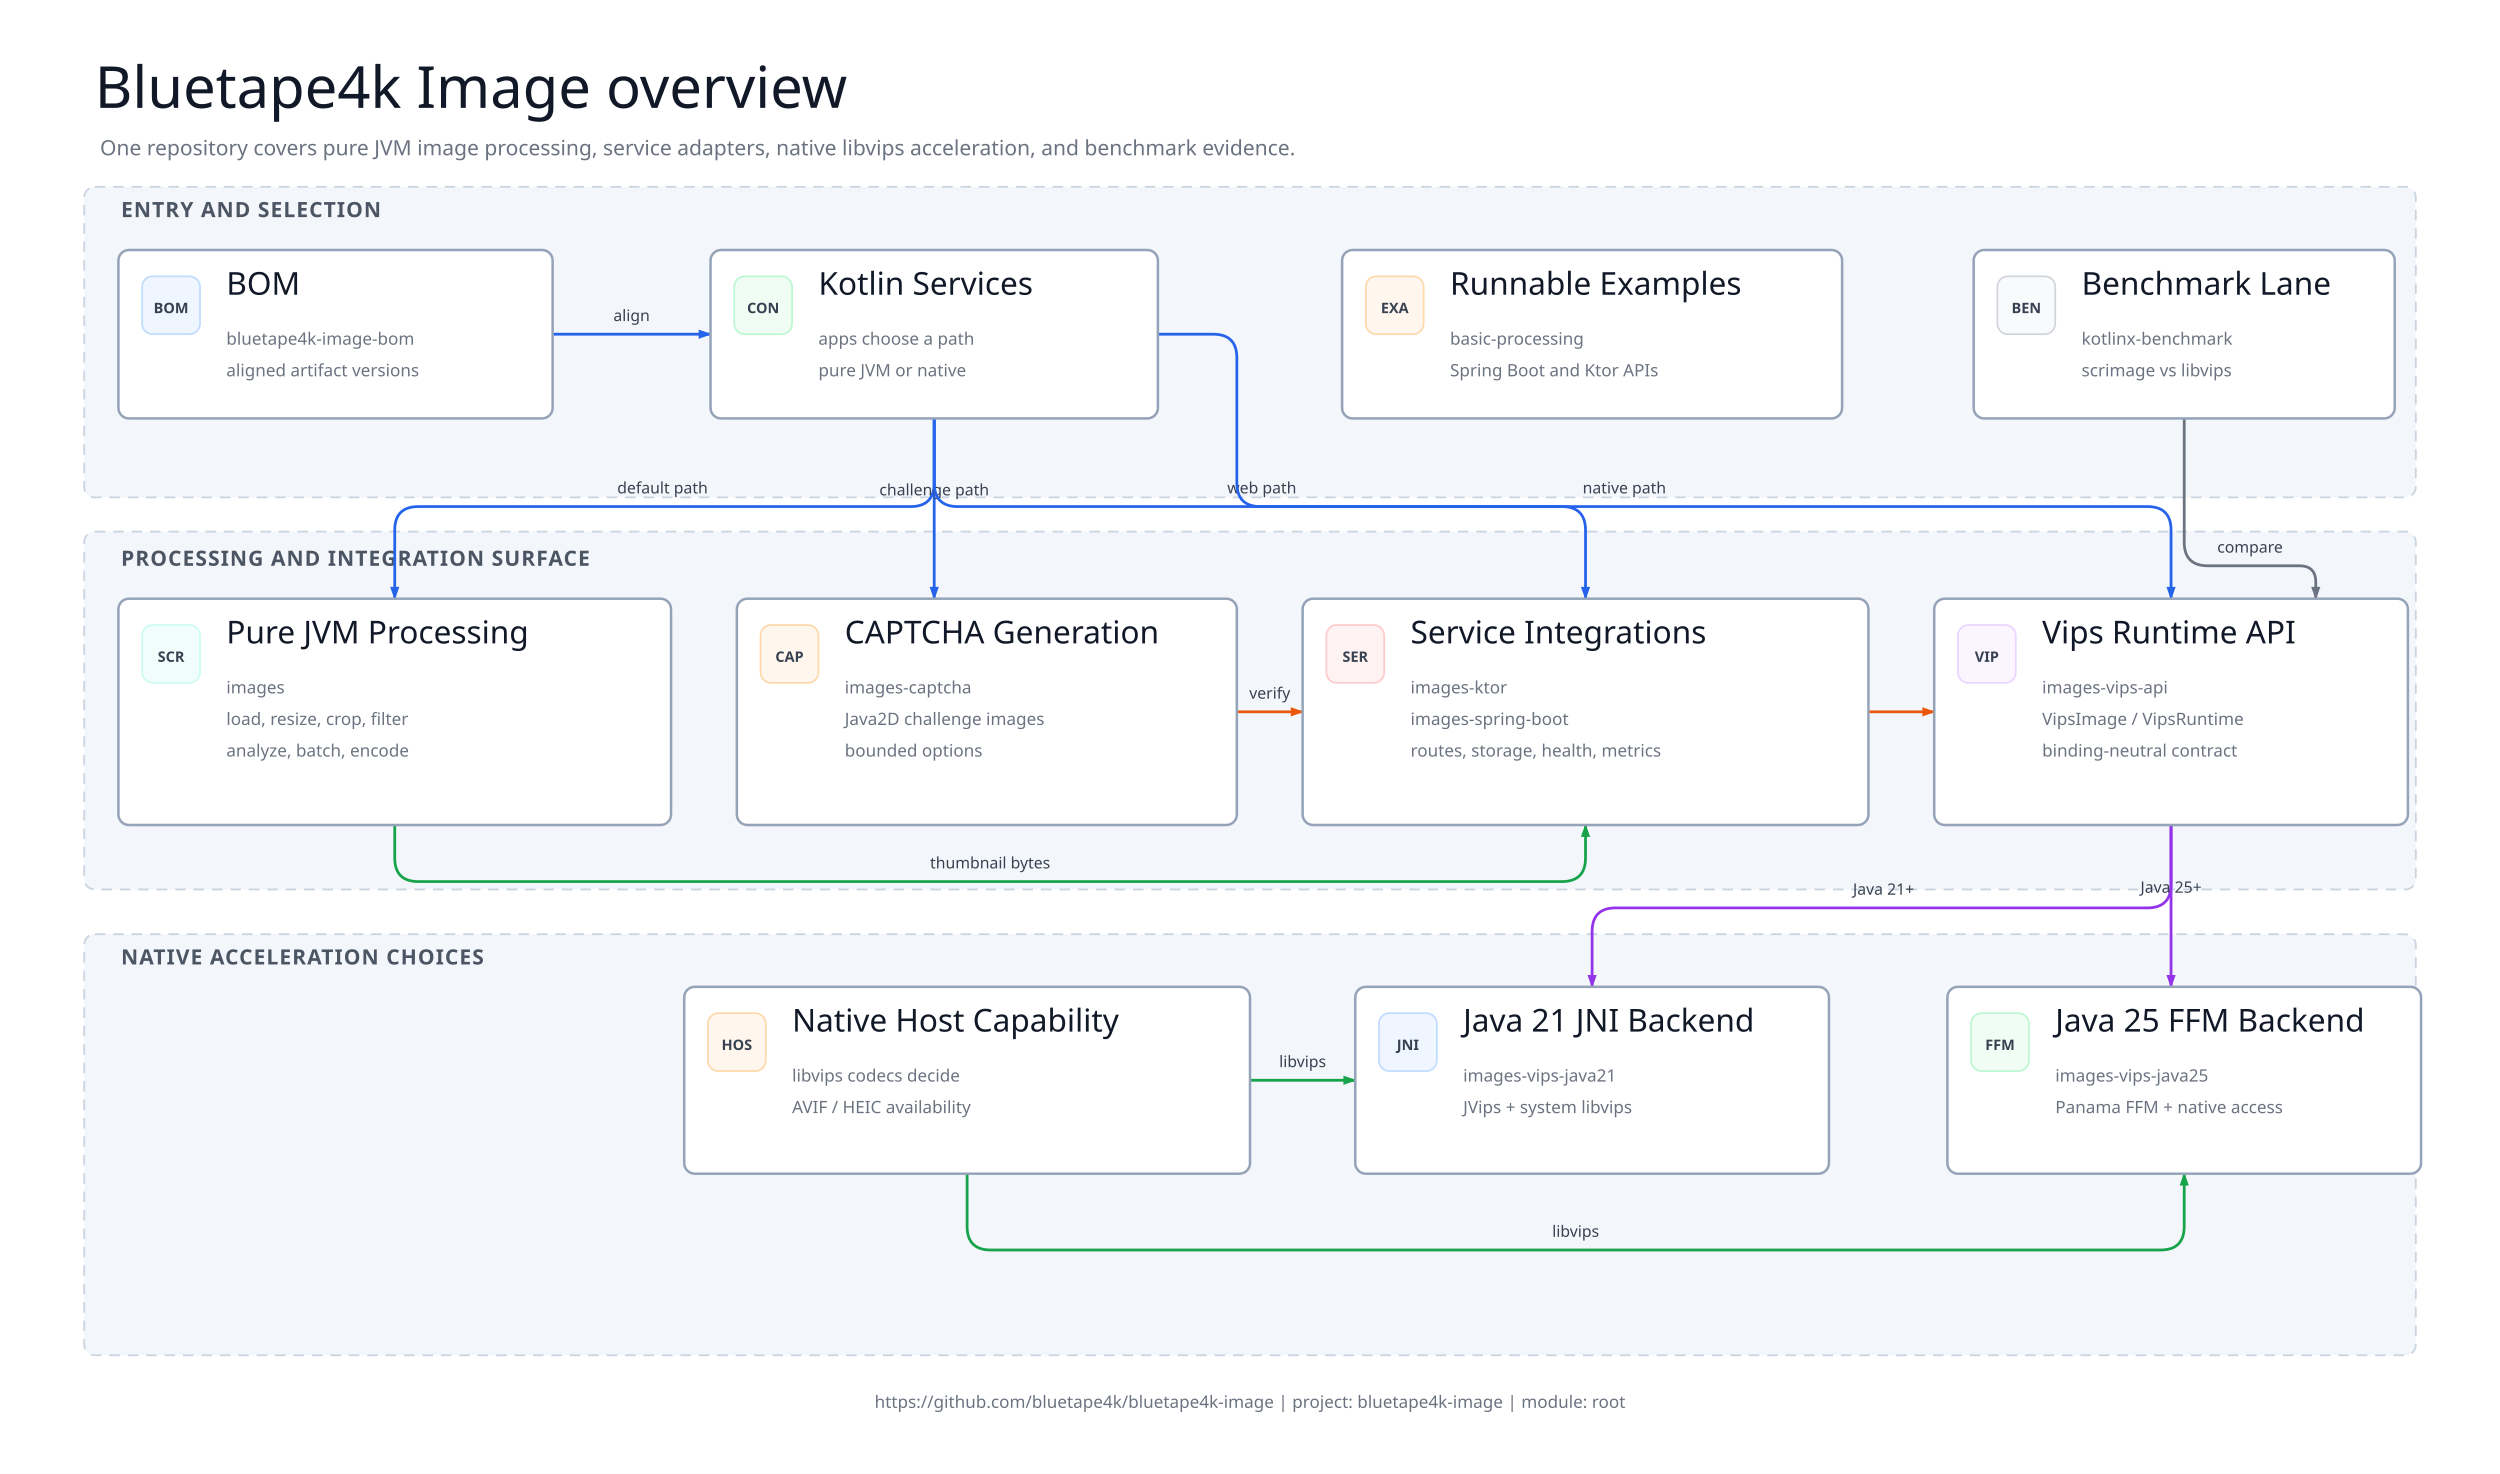
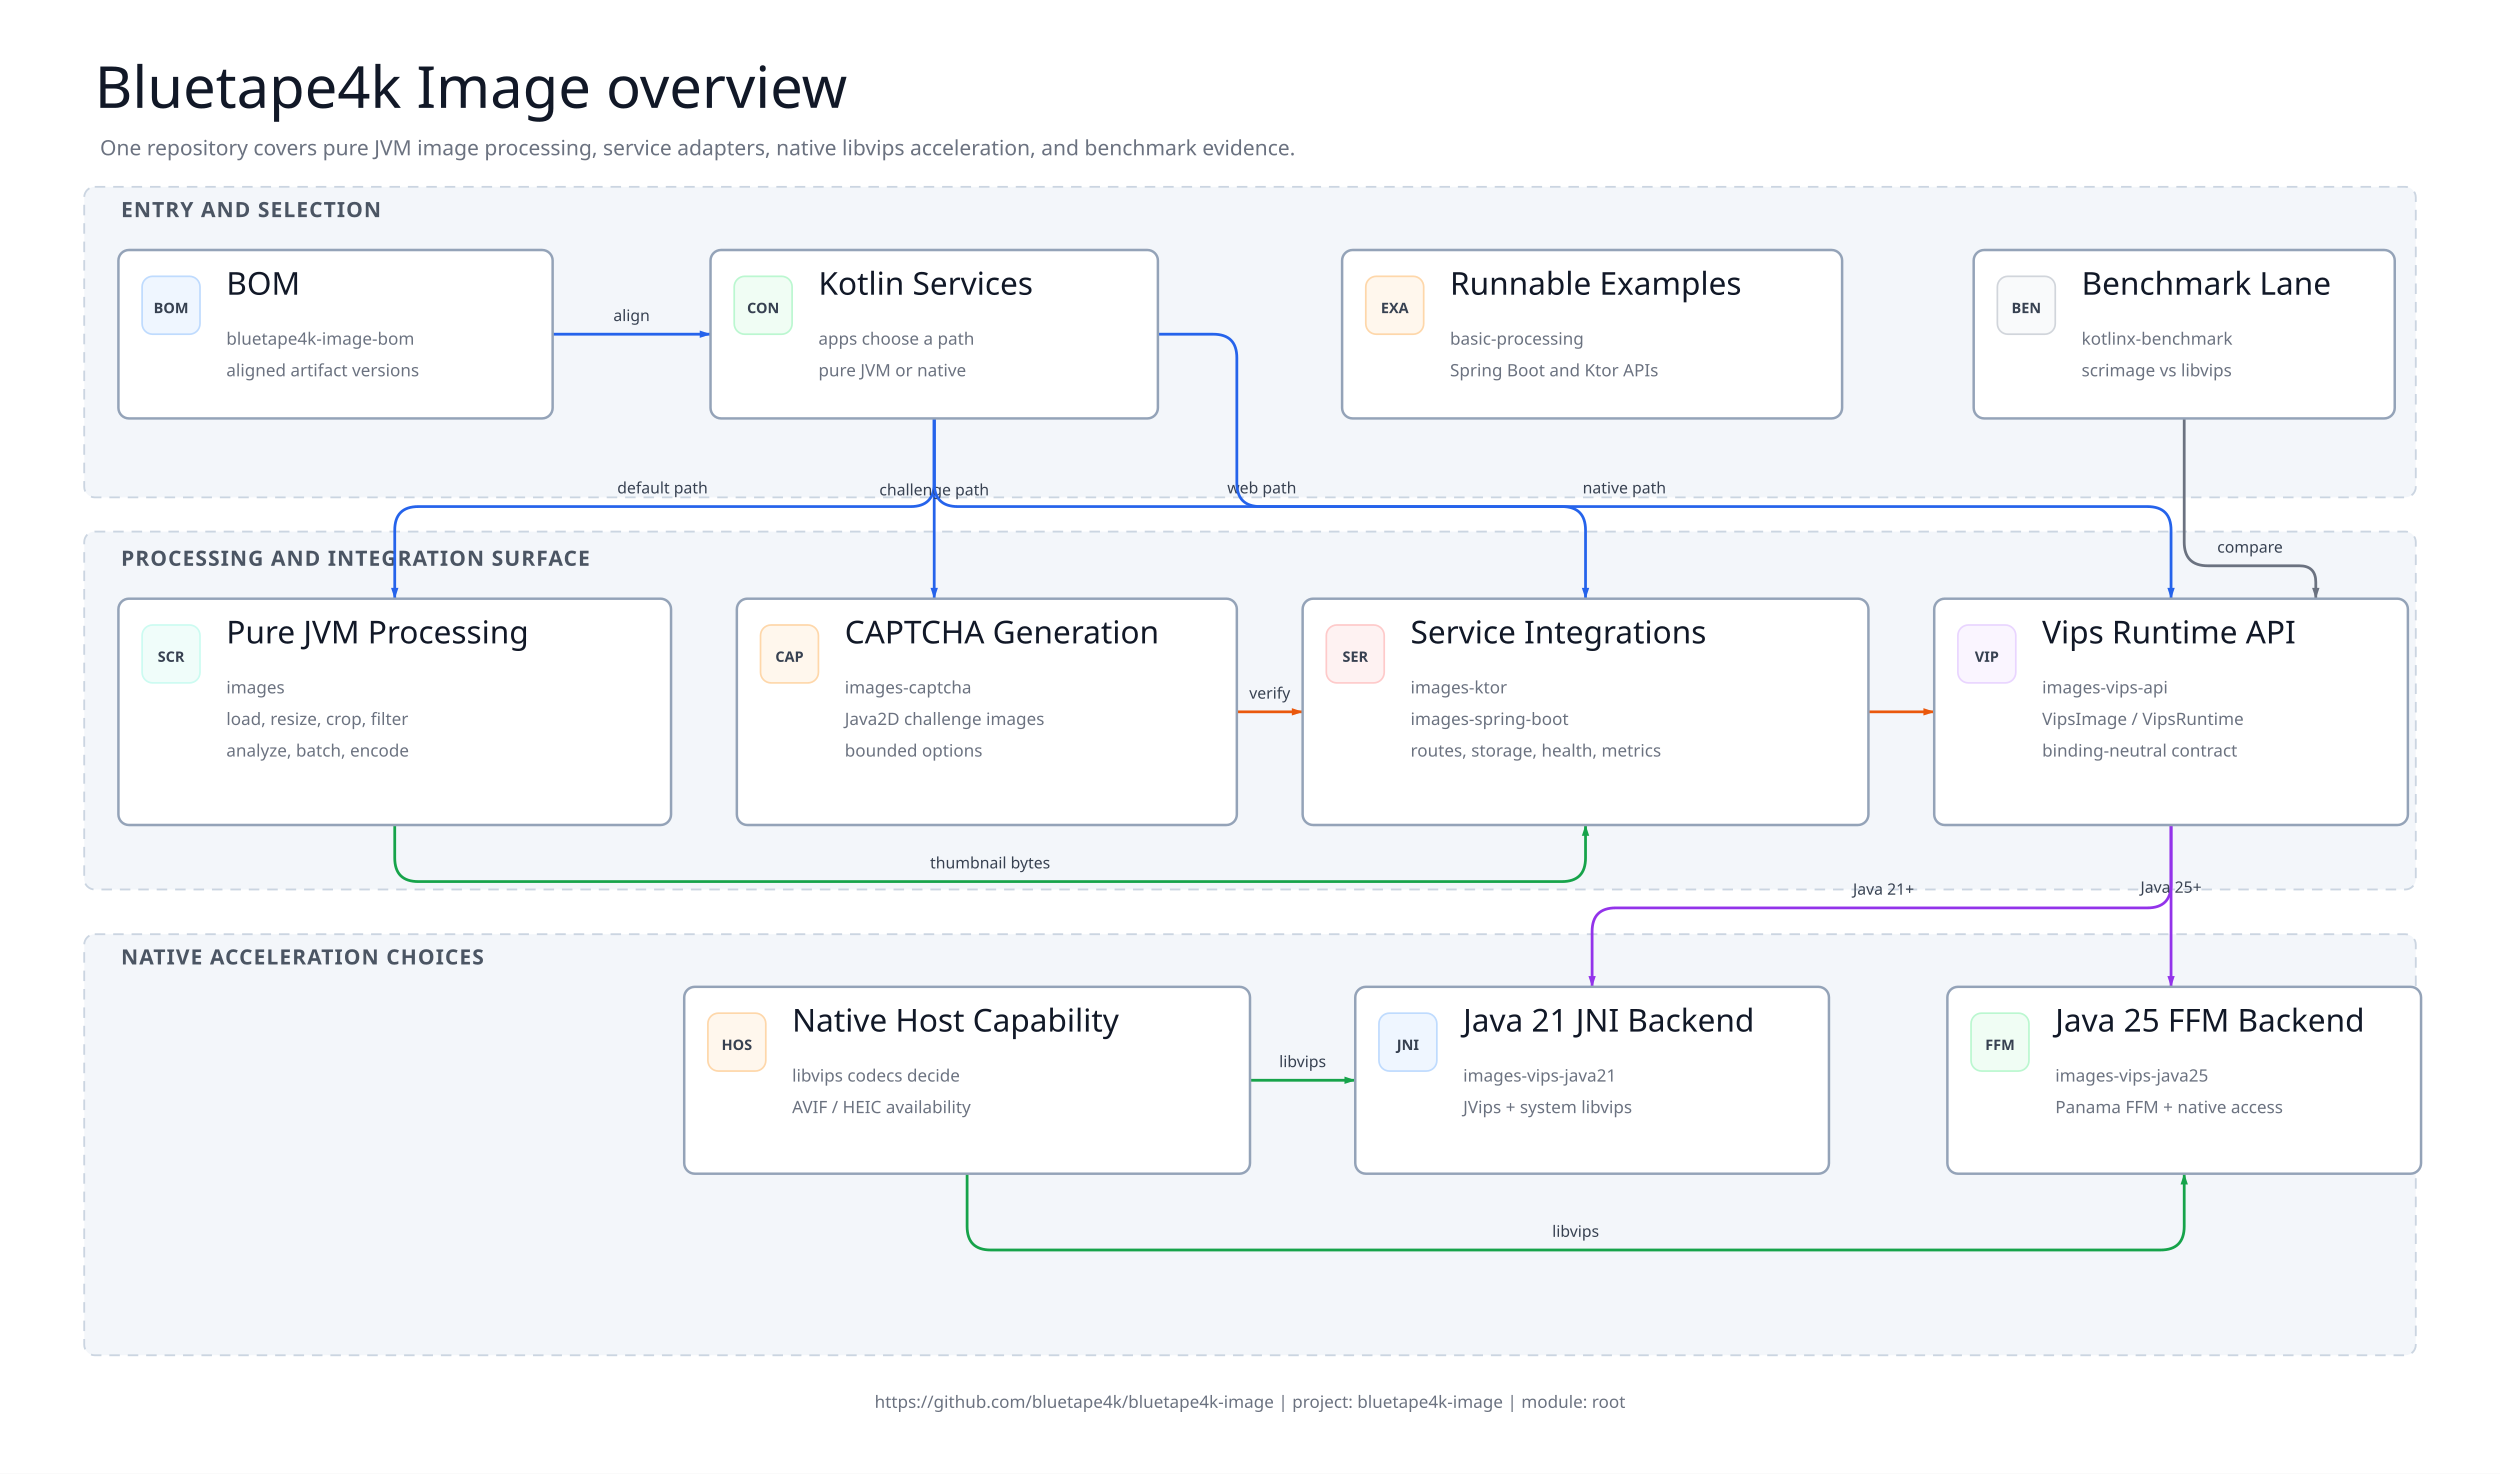
<svg xmlns="http://www.w3.org/2000/svg" width="1900" height="1120" viewBox="0 0 1900 1120" role="img" aria-label="Bluetape4k Image overview">
  <defs>
-     <marker markerUnits="userSpaceOnUse" id="arrow-blue" markerWidth="10" markerHeight="7" refX="9" refY="3.5" orient="auto">
-       <polygon points="0 0, 10 3.5, 0 7" fill="#2563eb" stroke="#2563eb" stroke-width="0" stroke-dasharray="none" style="stroke-dasharray:none" />
+     <marker markerUnits="userSpaceOnUse" id="arrow-blue" markerWidth="10" markerHeight="10" refX="9" refY="3.5" orient="auto" viewBox="0 0 10 7" data-role="secondary" data-tip-direction="positive-x">
+       <path d="M 0.8 0.7 L 9.2 3.5 L 0.8 6.3 Z" fill="#2563eb" stroke="#2563eb" stroke-width="0" stroke-dasharray="none" />
    </marker>
-     <marker markerUnits="userSpaceOnUse" id="arrow-green" markerWidth="10" markerHeight="7" refX="9" refY="3.5" orient="auto">
-       <polygon points="0 0, 10 3.5, 0 7" fill="#16a34a" stroke="#16a34a" stroke-width="0" stroke-dasharray="none" style="stroke-dasharray:none" />
+     <marker markerUnits="userSpaceOnUse" id="arrow-green" markerWidth="10" markerHeight="10" refX="9" refY="3.5" orient="auto" viewBox="0 0 10 7" data-role="secondary" data-tip-direction="positive-x">
+       <path d="M 0.8 0.7 L 9.2 3.5 L 0.8 6.3 Z" fill="#16a34a" stroke="#16a34a" stroke-width="0" stroke-dasharray="none" />
    </marker>
-     <marker markerUnits="userSpaceOnUse" id="arrow-orange" markerWidth="10" markerHeight="7" refX="9" refY="3.5" orient="auto">
-       <polygon points="0 0, 10 3.5, 0 7" fill="#ea580c" stroke="#ea580c" stroke-width="0" stroke-dasharray="none" style="stroke-dasharray:none" />
+     <marker markerUnits="userSpaceOnUse" id="arrow-orange" markerWidth="10" markerHeight="10" refX="9" refY="3.5" orient="auto" viewBox="0 0 10 7" data-role="secondary" data-tip-direction="positive-x">
+       <path d="M 0.8 0.7 L 9.2 3.5 L 0.8 6.3 Z" fill="#ea580c" stroke="#ea580c" stroke-width="0" stroke-dasharray="none" />
    </marker>
-     <marker markerUnits="userSpaceOnUse" id="arrow-purple" markerWidth="10" markerHeight="7" refX="9" refY="3.5" orient="auto">
-       <polygon points="0 0, 10 3.5, 0 7" fill="#9333ea" stroke="#9333ea" stroke-width="0" stroke-dasharray="none" style="stroke-dasharray:none" />
+     <marker markerUnits="userSpaceOnUse" id="arrow-purple" markerWidth="10" markerHeight="10" refX="9" refY="3.5" orient="auto" viewBox="0 0 10 7" data-role="secondary" data-tip-direction="positive-x">
+       <path d="M 0.8 0.7 L 9.2 3.5 L 0.8 6.3 Z" fill="#9333ea" stroke="#9333ea" stroke-width="0" stroke-dasharray="none" />
    </marker>
-     <marker markerUnits="userSpaceOnUse" id="arrow-gray" markerWidth="10" markerHeight="7" refX="9" refY="3.5" orient="auto">
-       <polygon points="0 0, 10 3.5, 0 7" fill="#6b7280" stroke="#6b7280" stroke-width="0" stroke-dasharray="none" style="stroke-dasharray:none" />
+     <marker markerUnits="userSpaceOnUse" id="arrow-gray" markerWidth="10" markerHeight="10" refX="9" refY="3.5" orient="auto" viewBox="0 0 10 7" data-role="secondary" data-tip-direction="positive-x">
+       <path d="M 0.8 0.7 L 9.2 3.5 L 0.8 6.3 Z" fill="#6b7280" stroke="#6b7280" stroke-width="0" stroke-dasharray="none" />
    </marker>
    <style>
    .canvas{fill:#ffffff}
    .layer{fill:#f3f6fa;stroke:#cbd5e1;stroke-width:1.4;stroke-dasharray:8 6}
    .title{font-family:"Architects Daughter";font-size:44px;fill:#111827;font-weight:400}
    .subtitle{font-family:"Comic Mono";font-size:16px;fill:#6b7280;font-weight:400}
    .section{font-family:"Comic Mono";font-size:16px;fill:#4b5563;font-weight:700;letter-spacing:0.8px}
    .card-title{font-family:"Architects Daughter";font-size:24px;fill:#111827;font-weight:400}
    .detail{font-family:"Comic Mono";font-size:13px;fill:#6b7280;font-weight:400}
    .label{font-family:"Comic Mono";font-size:12px;fill:#374151;font-weight:400}
    .footer{font-family:"Comic Mono";font-size:13px;fill:#6b7280;font-weight:400}
    .badge-text{font-family:"Comic Mono";font-size:11px;fill:#374151;font-weight:700}
    .card{fill:#ffffff;stroke:#94a3b8;stroke-width:1.9}
  </style>
  </defs>
  <rect class="canvas" width="1900" height="1120" />
  <text class="title" x="72" y="82">Bluetape4k Image overview</text>
  <text class="subtitle" x="76" y="118">One repository covers pure JVM image processing, service adapters, native libvips acceleration, and benchmark evidence.</text>
  <rect class="layer" x="64" y="142" width="1772" height="236" rx="8" />
  <rect class="layer" x="64" y="404" width="1772" height="272" rx="8" />
  <rect class="layer" x="64" y="710" width="1772" height="320" rx="8" />
  <text class="section" x="92" y="165">ENTRY AND SELECTION</text>
  <text class="section" x="92" y="430">PROCESSING AND INTEGRATION SURFACE</text>
  <text class="section" x="92" y="733">NATIVE ACCELERATION CHOICES</text>
  <g id="edges">
    <path data-connector="true" d="M 420 254 L 540 254" stroke="#2563eb" stroke-width="2.1" fill="none" marker-end="url(#arrow-blue)" stroke-linecap="round" stroke-linejoin="round" />
    <text class="label" x="480.0" y="244.0" text-anchor="middle">align</text>
    <path data-connector="true" d="M 710 318 L 710 367 Q 710 385 692 385 L 318 385 Q 300 385 300 403 L 300 455" stroke="#2563eb" stroke-width="2.1" fill="none" marker-end="url(#arrow-blue)" stroke-linecap="round" stroke-linejoin="round" />
    <text class="label" x="503.5" y="375.0" text-anchor="middle">default path</text>
    <path data-connector="true" d="M 710 318 L 710 455" stroke="#2563eb" stroke-width="2.1" fill="none" marker-end="url(#arrow-blue)" stroke-linecap="round" stroke-linejoin="round" />
    <text class="label" x="710.0" y="376.5" text-anchor="middle">challenge path</text>
    <path data-connector="true" d="M 710 318 L 710 367 Q 710 385 728 385 L 1187 385 Q 1205 385 1205 403 L 1205 455" stroke="#2563eb" stroke-width="2.1" fill="none" marker-end="url(#arrow-blue)" stroke-linecap="round" stroke-linejoin="round" />
    <text class="label" x="959.0" y="375.0" text-anchor="middle">web path</text>
    <path data-connector="true" d="M 880 254 L 922 254 Q 940 254 940 272 L 940 367 Q 940 385 958 385 L 1632 385 Q 1650 385 1650 403 L 1650 455" stroke="#2563eb" stroke-width="2.1" fill="none" marker-end="url(#arrow-blue)" stroke-linecap="round" stroke-linejoin="round" />
    <text class="label" x="1234.5" y="375.0" text-anchor="middle">native path</text>
    <path data-connector="true" d="M 300 627 L 300 652 Q 300 670 318 670 L 1187 670 Q 1205 670 1205 652 L 1205 627" stroke="#16a34a" stroke-width="2.1" fill="none" marker-end="url(#arrow-green)" stroke-linecap="round" stroke-linejoin="round" />
    <text class="label" x="752.5" y="660.0" text-anchor="middle">thumbnail bytes</text>
    <path data-connector="true" d="M 940 541 L 990 541" stroke="#ea580c" stroke-width="2.1" fill="none" marker-end="url(#arrow-orange)" stroke-linecap="round" stroke-linejoin="round" />
    <text class="label" x="965.0" y="531.0" text-anchor="middle">verify</text>
    <path data-connector="true" d="M 1420 541 L 1470 541" stroke="#ea580c" stroke-width="2.1" fill="none" marker-end="url(#arrow-orange)" stroke-linecap="round" stroke-linejoin="round" />
    <path data-connector="true" d="M 1650 627 L 1650 672 Q 1650 690 1632 690 L 1228 690 Q 1210 690 1210 708 L 1210 750" stroke="#9333ea" stroke-width="2.1" fill="none" marker-end="url(#arrow-purple)" stroke-linecap="round" stroke-linejoin="round" />
    <text class="label" x="1431.5" y="680.0" text-anchor="middle">Java 21+</text>
    <path data-connector="true" d="M 1650 627 L 1650 750" stroke="#9333ea" stroke-width="2.1" fill="none" marker-end="url(#arrow-purple)" stroke-linecap="round" stroke-linejoin="round" />
    <text class="label" x="1650.0" y="678.5" text-anchor="middle">Java 25+</text>
    <path data-connector="true" d="M 950 821 L 1030 821" stroke="#16a34a" stroke-width="2.1" fill="none" marker-end="url(#arrow-green)" stroke-linecap="round" stroke-linejoin="round" />
    <text class="label" x="990.0" y="811.0" text-anchor="middle">libvips</text>
    <path data-connector="true" d="M 735 892 L 735 932 Q 735 950 753 950 L 1642 950 Q 1660 950 1660 932 L 1660 892" stroke="#16a34a" stroke-width="2.1" fill="none" marker-end="url(#arrow-green)" stroke-linecap="round" stroke-linejoin="round" />
    <text class="label" x="1197.5" y="940.0" text-anchor="middle">libvips</text>
    <path data-connector="true" d="M 1660 318 L 1660 412 Q 1660 430 1678 430 L 1747.5 430 Q 1760 430 1760 442.5 L 1760 455" stroke="#6b7280" stroke-width="2.1" fill="none" marker-end="url(#arrow-gray)" stroke-linecap="round" stroke-linejoin="round" />
    <text class="label" x="1710.0" y="420.0" text-anchor="middle">compare</text>
  </g>
  <g id="nodes">
    <g id="bom">
      <rect class="card" x="90" y="190" width="330" height="128" rx="8" />
      <rect x="108" y="210" width="44" height="44" rx="8" fill="#eff6ff" stroke="#bfdbfe" stroke-width="1.3" />
      <text class="badge-text" x="130" y="238" text-anchor="middle">BOM</text>
      <text class="card-title" x="172" y="224">BOM</text>
      <text class="detail" x="172" y="262">bluetape4k-image-bom</text>
      <text class="detail" x="172" y="286">aligned artifact versions</text>
    </g>
    <g id="consumer">
      <rect class="card" x="540" y="190" width="340" height="128" rx="8" />
      <rect x="558" y="210" width="44" height="44" rx="8" fill="#f0fdf4" stroke="#bbf7d0" stroke-width="1.3" />
      <text class="badge-text" x="580" y="238" text-anchor="middle">CON</text>
      <text class="card-title" x="622" y="224">Kotlin Services</text>
      <text class="detail" x="622" y="262">apps choose a path</text>
      <text class="detail" x="622" y="286">pure JVM or native</text>
    </g>
    <g id="examples">
      <rect class="card" x="1020" y="190" width="380" height="128" rx="8" />
      <rect x="1038" y="210" width="44" height="44" rx="8" fill="#fff7ed" stroke="#fed7aa" stroke-width="1.3" />
      <text class="badge-text" x="1060" y="238" text-anchor="middle">EXA</text>
      <text class="card-title" x="1102" y="224">Runnable Examples</text>
      <text class="detail" x="1102" y="262">basic-processing</text>
      <text class="detail" x="1102" y="286">Spring Boot and Ktor APIs</text>
    </g>
    <g id="benchmark">
      <rect class="card" x="1500" y="190" width="320" height="128" rx="8" />
      <rect x="1518" y="210" width="44" height="44" rx="8" fill="#f9fafb" stroke="#d1d5db" stroke-width="1.3" />
      <text class="badge-text" x="1540" y="238" text-anchor="middle">BEN</text>
      <text class="card-title" x="1582" y="224">Benchmark Lane</text>
      <text class="detail" x="1582" y="262">kotlinx-benchmark</text>
      <text class="detail" x="1582" y="286">scrimage vs libvips</text>
    </g>
    <g id="scrimage">
      <rect class="card" x="90" y="455" width="420" height="172" rx="8" />
      <rect x="108" y="475" width="44" height="44" rx="8" fill="#f0fdfa" stroke="#ccfbf1" stroke-width="1.3" />
      <text class="badge-text" x="130" y="503" text-anchor="middle">SCR</text>
      <text class="card-title" x="172" y="489">Pure JVM Processing</text>
      <text class="detail" x="172" y="527">images</text>
      <text class="detail" x="172" y="551">load, resize, crop, filter</text>
      <text class="detail" x="172" y="575">analyze, batch, encode</text>
    </g>
    <g id="captcha">
      <rect class="card" x="560" y="455" width="380" height="172" rx="8" />
      <rect x="578" y="475" width="44" height="44" rx="8" fill="#fff7ed" stroke="#fed7aa" stroke-width="1.3" />
      <text class="badge-text" x="600" y="503" text-anchor="middle">CAP</text>
      <text class="card-title" x="642" y="489">CAPTCHA Generation</text>
      <text class="detail" x="642" y="527">images-captcha</text>
      <text class="detail" x="642" y="551">Java2D challenge images</text>
      <text class="detail" x="642" y="575">bounded options</text>
    </g>
    <g id="service">
      <rect class="card" x="990" y="455" width="430" height="172" rx="8" />
      <rect x="1008" y="475" width="44" height="44" rx="8" fill="#fef2f2" stroke="#fecaca" stroke-width="1.3" />
      <text class="badge-text" x="1030" y="503" text-anchor="middle">SER</text>
      <text class="card-title" x="1072" y="489">Service Integrations</text>
      <text class="detail" x="1072" y="527">images-ktor</text>
      <text class="detail" x="1072" y="551">images-spring-boot</text>
      <text class="detail" x="1072" y="575">routes, storage, health, metrics</text>
    </g>
    <g id="vipsApi">
      <rect class="card" x="1470" y="455" width="360" height="172" rx="8" />
      <rect x="1488" y="475" width="44" height="44" rx="8" fill="#faf5ff" stroke="#e9d5ff" stroke-width="1.3" />
      <text class="badge-text" x="1510" y="503" text-anchor="middle">VIP</text>
      <text class="card-title" x="1552" y="489">Vips Runtime API</text>
      <text class="detail" x="1552" y="527">images-vips-api</text>
      <text class="detail" x="1552" y="551">VipsImage / VipsRuntime</text>
      <text class="detail" x="1552" y="575">binding-neutral contract</text>
    </g>
    <g id="jni">
      <rect class="card" x="1030" y="750" width="360" height="142" rx="8" />
      <rect x="1048" y="770" width="44" height="44" rx="8" fill="#eff6ff" stroke="#bfdbfe" stroke-width="1.3" />
      <text class="badge-text" x="1070" y="798" text-anchor="middle">JNI</text>
      <text class="card-title" x="1112" y="784">Java 21 JNI Backend</text>
      <text class="detail" x="1112" y="822">images-vips-java21</text>
      <text class="detail" x="1112" y="846">JVips + system libvips</text>
    </g>
    <g id="ffm">
      <rect class="card" x="1480" y="750" width="360" height="142" rx="8" />
      <rect x="1498" y="770" width="44" height="44" rx="8" fill="#f0fdf4" stroke="#bbf7d0" stroke-width="1.3" />
      <text class="badge-text" x="1520" y="798" text-anchor="middle">FFM</text>
      <text class="card-title" x="1562" y="784">Java 25 FFM Backend</text>
      <text class="detail" x="1562" y="822">images-vips-java25</text>
      <text class="detail" x="1562" y="846">Panama FFM + native access</text>
    </g>
    <g id="host">
      <rect class="card" x="520" y="750" width="430" height="142" rx="8" />
      <rect x="538" y="770" width="44" height="44" rx="8" fill="#fff7ed" stroke="#fed7aa" stroke-width="1.3" />
      <text class="badge-text" x="560" y="798" text-anchor="middle">HOS</text>
      <text class="card-title" x="602" y="784">Native Host Capability</text>
      <text class="detail" x="602" y="822">libvips codecs decide</text>
      <text class="detail" x="602" y="846">AVIF / HEIC availability</text>
    </g>
  </g>
  <text class="footer" x="950.0" y="1070" text-anchor="middle">https://github.com/bluetape4k/bluetape4k-image | project: bluetape4k-image | module: root</text>
</svg>
